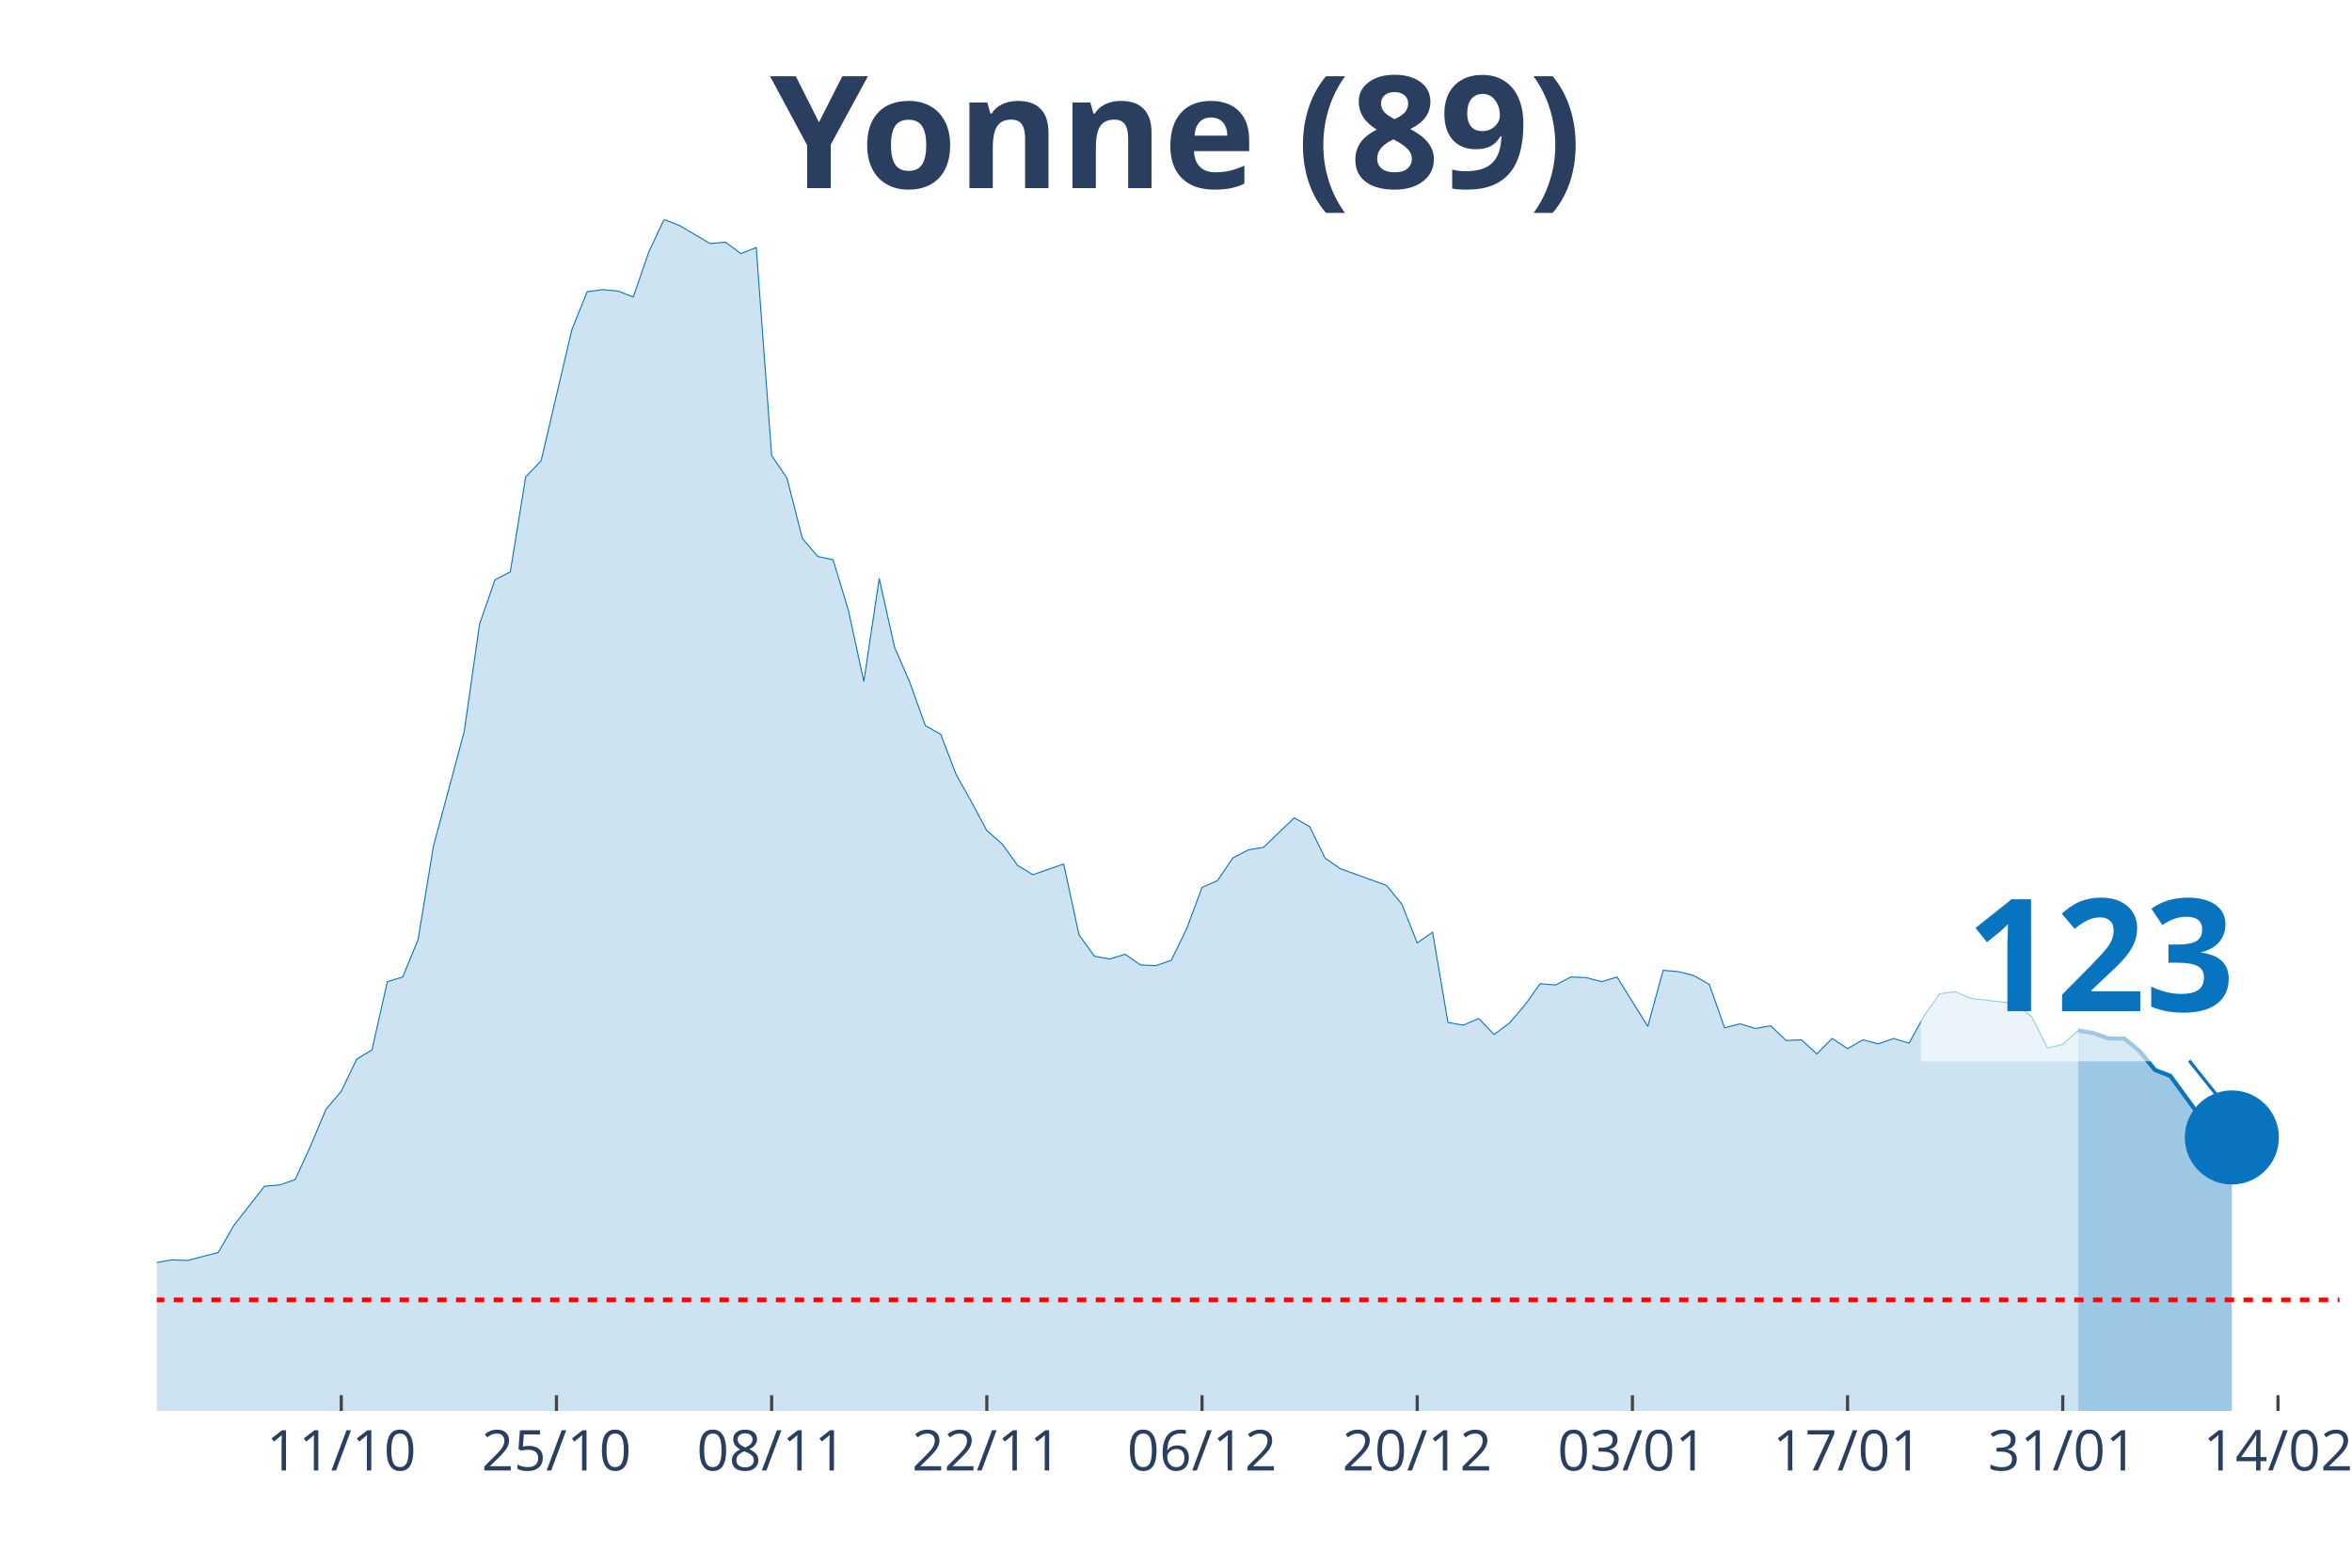
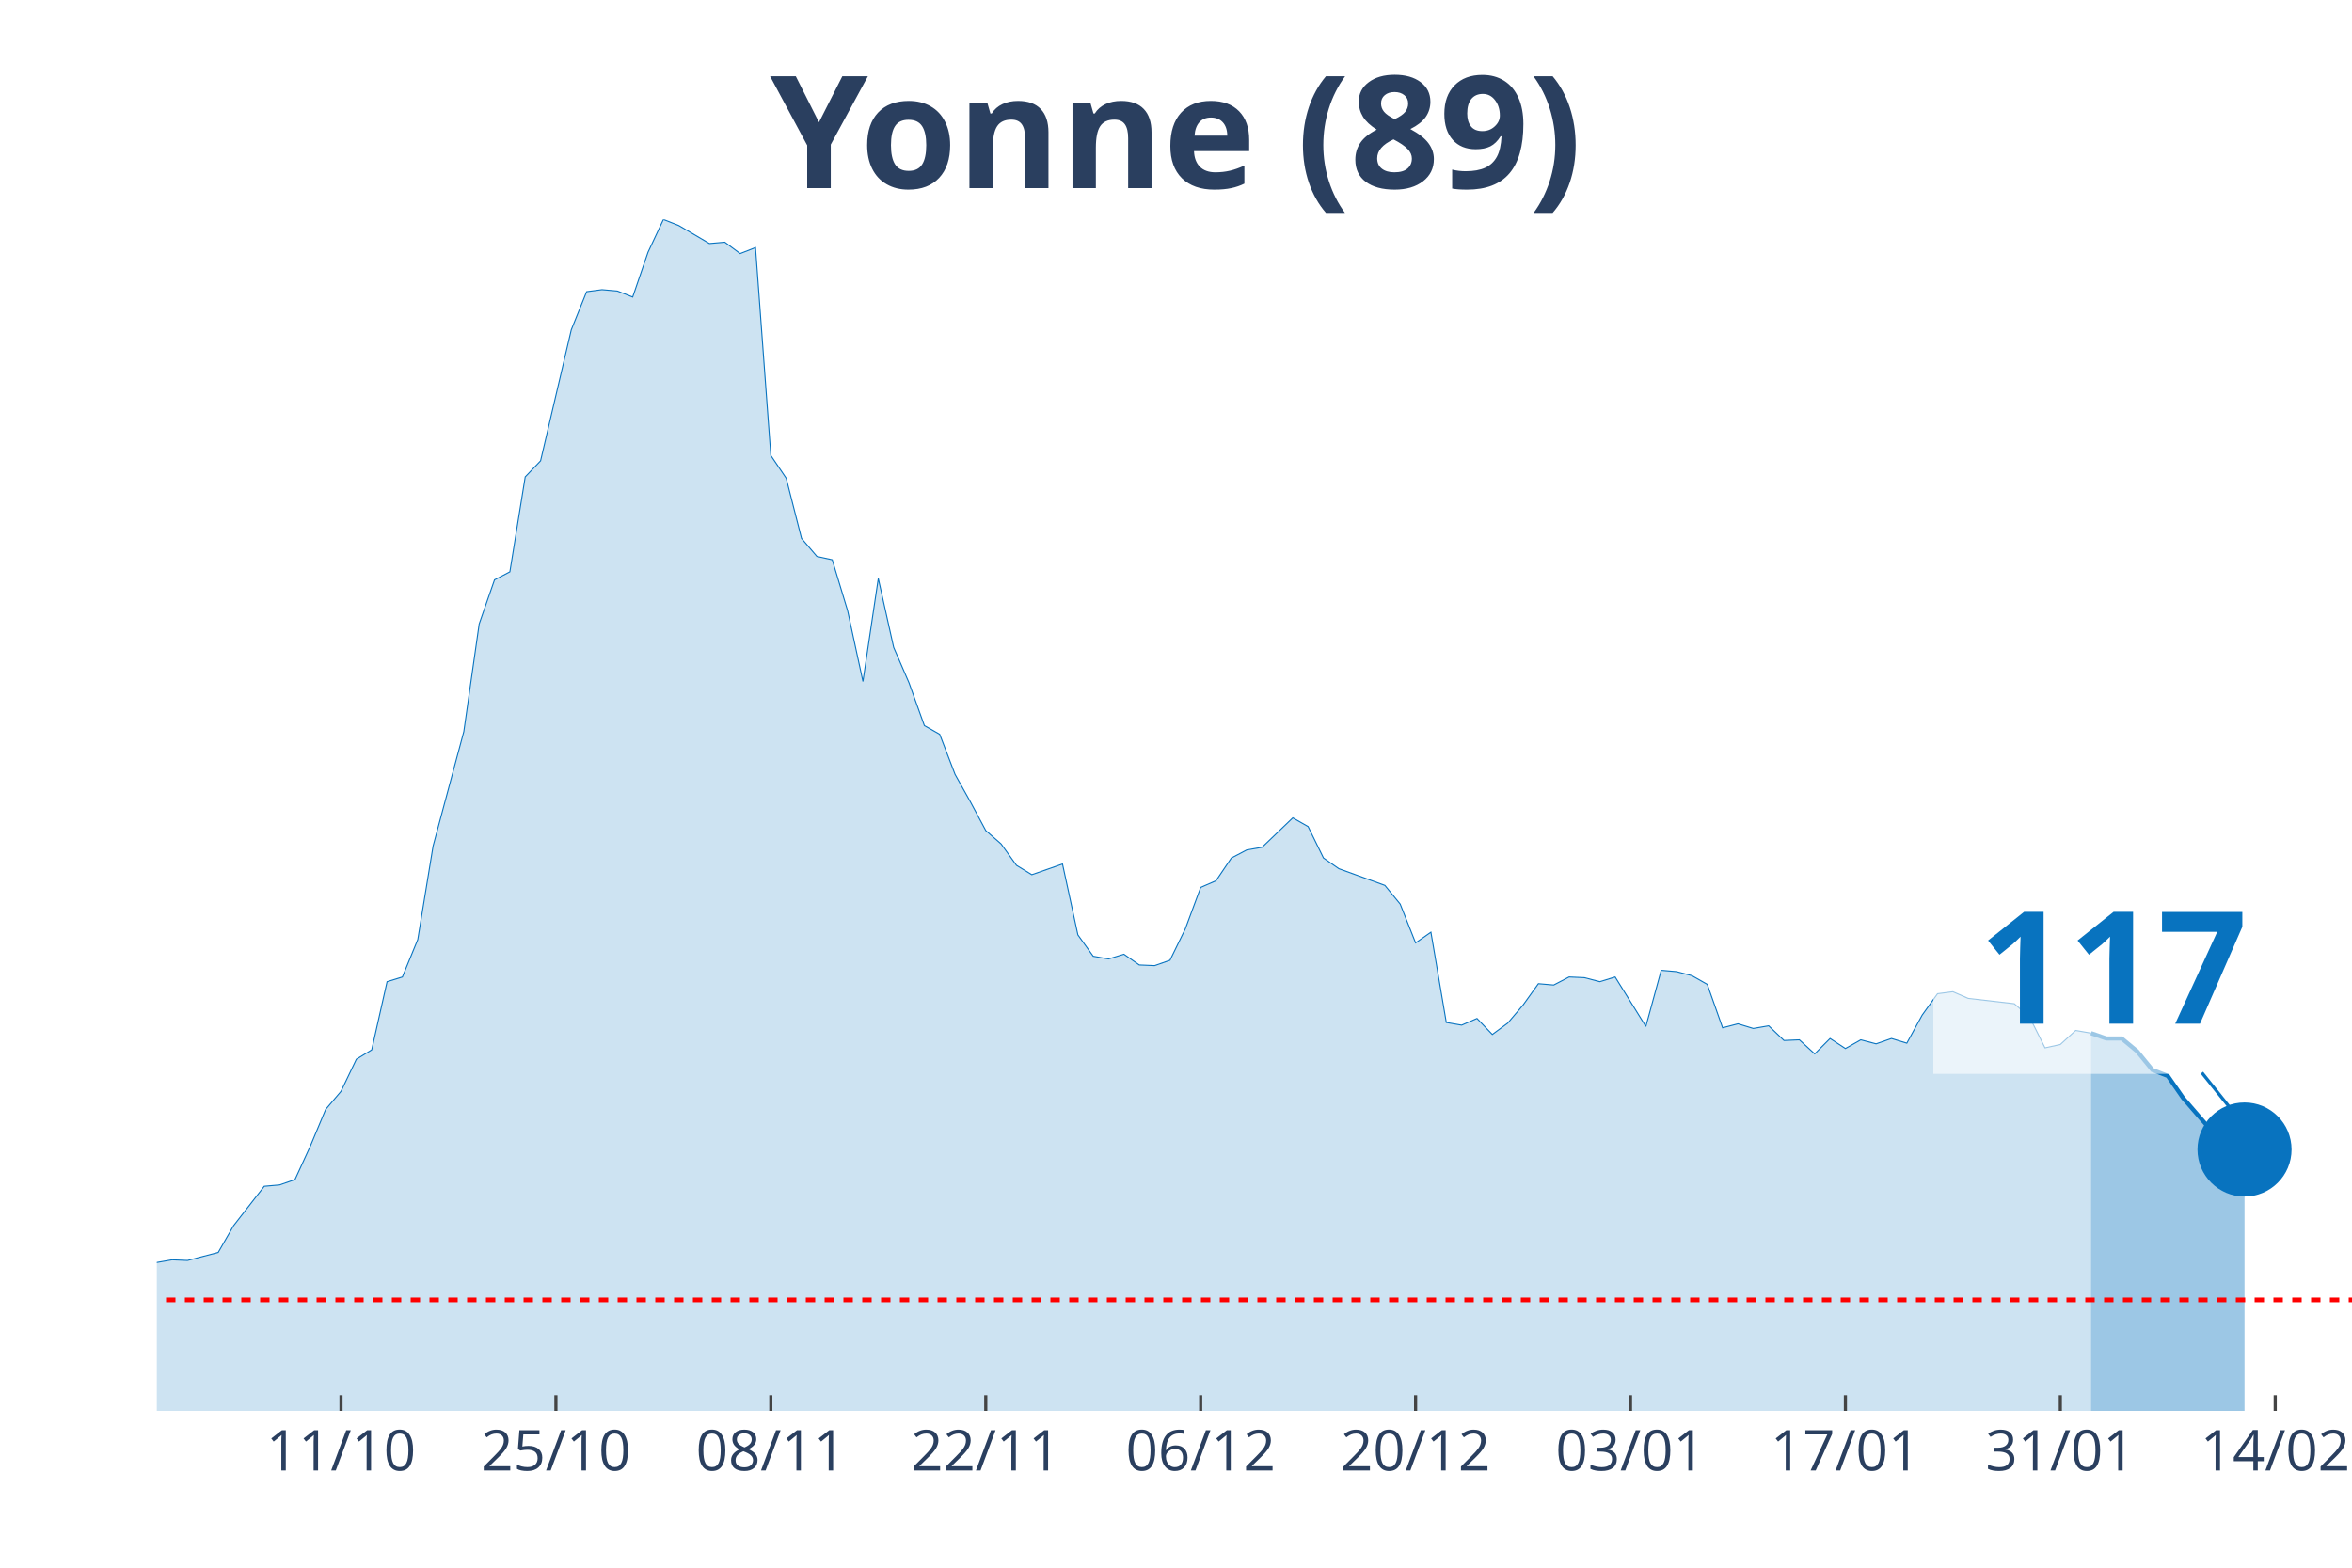
<svg xmlns="http://www.w3.org/2000/svg" class="main-svg" width="1125" height="750" style="" viewBox="0 0 750 500">
  <rect x="0" y="0" width="750" height="500" style="fill: rgb(0, 0, 0); fill-opacity: 0;" />
-   <defs id="defs-83e473">
+   <defs id="defs-413798">
    <g class="clips">
-       <clipPath id="clip83e473xyplot" class="plotclip">
-         <rect width="696" height="380" />
+       <clipPath id="clip413798xyplot" class="plotclip">
+         <rect width="700" height="380" />
      </clipPath>
-       <clipPath class="axesclip" id="clip83e473x">
-         <rect x="50" y="0" width="696" height="500" />
+       <clipPath class="axesclip" id="clip413798x">
+         <rect x="50" y="0" width="700" height="500" />
      </clipPath>
-       <clipPath class="axesclip" id="clip83e473y">
+       <clipPath class="axesclip" id="clip413798y">
        <rect x="0" y="70" width="750" height="380" />
      </clipPath>
-       <clipPath class="axesclip" id="clip83e473xy">
-         <rect x="50" y="70" width="696" height="380" />
+       <clipPath class="axesclip" id="clip413798xy">
+         <rect x="50" y="70" width="700" height="380" />
      </clipPath>
    </g>
    <g class="gradients" />
  </defs>
  <g class="bglayer">
-     <rect class="bg" x="50" y="70" width="696" height="380" style="fill: rgb(0, 0, 0); fill-opacity: 0; stroke-width: 0;" />
+     <rect class="bg" x="50" y="70" width="700" height="380" style="fill: rgb(0, 0, 0); fill-opacity: 0; stroke-width: 0;" />
  </g>
  <g class="layer-below">
    <g class="imagelayer" />
    <g class="shapelayer" />
  </g>
  <g class="cartesianlayer">
    <g class="subplot xy">
      <g class="layer-subplot">
        <g class="shapelayer" />
        <g class="imagelayer" />
      </g>
      <g class="gridlayer">
        <g class="x">
-           <path class="xgrid crisp" transform="translate(108.82,0)" d="M0,70v380" style="stroke: rgb(255, 255, 255); stroke-opacity: 1; stroke-width: 1px;" />
-           <path class="xgrid crisp" transform="translate(177.44,0)" d="M0,70v380" style="stroke: rgb(255, 255, 255); stroke-opacity: 1; stroke-width: 1px;" />
-           <path class="xgrid crisp" transform="translate(246.06,0)" d="M0,70v380" style="stroke: rgb(255, 255, 255); stroke-opacity: 1; stroke-width: 1px;" />
-           <path class="xgrid crisp" transform="translate(314.68,0)" d="M0,70v380" style="stroke: rgb(255, 255, 255); stroke-opacity: 1; stroke-width: 1px;" />
-           <path class="xgrid crisp" transform="translate(383.3,0)" d="M0,70v380" style="stroke: rgb(255, 255, 255); stroke-opacity: 1; stroke-width: 1px;" />
-           <path class="xgrid crisp" transform="translate(451.92,0)" d="M0,70v380" style="stroke: rgb(255, 255, 255); stroke-opacity: 1; stroke-width: 1px;" />
-           <path class="xgrid crisp" transform="translate(520.54,0)" d="M0,70v380" style="stroke: rgb(255, 255, 255); stroke-opacity: 1; stroke-width: 1px;" />
-           <path class="xgrid crisp" transform="translate(589.15,0)" d="M0,70v380" style="stroke: rgb(255, 255, 255); stroke-opacity: 1; stroke-width: 1px;" />
-           <path class="xgrid crisp" transform="translate(657.77,0)" d="M0,70v380" style="stroke: rgb(255, 255, 255); stroke-opacity: 1; stroke-width: 1px;" />
-           <path class="xgrid crisp" transform="translate(726.39,0)" d="M0,70v380" style="stroke: rgb(255, 255, 255); stroke-opacity: 1; stroke-width: 1px;" />
+           <path class="xgrid crisp" transform="translate(108.74,0)" d="M0,70v380" style="stroke: rgb(255, 255, 255); stroke-opacity: 1; stroke-width: 1px;" />
+           <path class="xgrid crisp" transform="translate(177.27,0)" d="M0,70v380" style="stroke: rgb(255, 255, 255); stroke-opacity: 1; stroke-width: 1px;" />
+           <path class="xgrid crisp" transform="translate(245.8,0)" d="M0,70v380" style="stroke: rgb(255, 255, 255); stroke-opacity: 1; stroke-width: 1px;" />
+           <path class="xgrid crisp" transform="translate(314.34,0)" d="M0,70v380" style="stroke: rgb(255, 255, 255); stroke-opacity: 1; stroke-width: 1px;" />
+           <path class="xgrid crisp" transform="translate(382.87,0)" d="M0,70v380" style="stroke: rgb(255, 255, 255); stroke-opacity: 1; stroke-width: 1px;" />
+           <path class="xgrid crisp" transform="translate(451.4,0)" d="M0,70v380" style="stroke: rgb(255, 255, 255); stroke-opacity: 1; stroke-width: 1px;" />
+           <path class="xgrid crisp" transform="translate(519.93,0)" d="M0,70v380" style="stroke: rgb(255, 255, 255); stroke-opacity: 1; stroke-width: 1px;" />
+           <path class="xgrid crisp" transform="translate(588.46,0)" d="M0,70v380" style="stroke: rgb(255, 255, 255); stroke-opacity: 1; stroke-width: 1px;" />
+           <path class="xgrid crisp" transform="translate(656.99,0)" d="M0,70v380" style="stroke: rgb(255, 255, 255); stroke-opacity: 1; stroke-width: 1px;" />
+           <path class="xgrid crisp" transform="translate(725.52,0)" d="M0,70v380" style="stroke: rgb(255, 255, 255); stroke-opacity: 1; stroke-width: 1px;" />
        </g>
        <g class="y" />
      </g>
      <g class="zerolinelayer" />
      <path class="xlines-below" />
      <path class="ylines-below" />
      <g class="overlines-below" />
      <g class="xaxislayer-below" />
      <g class="yaxislayer-below" />
      <g class="overaxes-below" />
-       <g class="plot" transform="translate(50, 70)" clip-path="url('#clip83e473xyplot')">
+       <g class="plot" transform="translate(50, 70)" clip-path="url('#clip413798xyplot')">
        <g class="scatterlayer mlayer">
-           <g class="trace scatter trace2712b7" style="stroke-miterlimit: 2;">
+           <g class="trace scatter trace0288a3" style="stroke-miterlimit: 2;">
            <g class="fills">
              <g>
-                 <path class="js-fill" d="M612.68,380L-666.59,380L-666.59,373.82L-612.68,378.51L-607.77,379.15L-323.49,376.16L-318.59,375.1L-284.28,375.74L-279.38,374.46L-225.46,373.82L-220.56,372.11L-210.76,371.04L-205.86,369.12L-186.25,363.58L-181.35,359.1L-166.65,355.48L-161.75,356.97L-156.85,352.92L-151.94,352.92L-147.04,355.69L-142.14,354.62L-132.34,358.89L-127.44,358.68L-122.54,362.09L-117.63,362.3L-107.83,359.74L-102.93,353.56L-98.03,350.57L-93.13,349.93L-78.42,339.7L-73.52,337.99L-68.62,337.78L-63.72,336.07L-58.82,336.71L-53.92,334.37L-49.01,324.13L-44.11,322.21L-39.21,320.51L-34.31,324.34L-19.61,324.13L-14.7,332.66L-9.8,333.3L-4.9,337.35L0,332.66L4.9,331.81L9.8,332.02L14.7,330.74L19.61,329.46L24.51,320.93L34.31,308.35L39.21,307.92L44.11,306.22L49.01,295.56L53.92,283.83L58.82,278.07L63.72,267.83L68.62,264.85L73.52,243.1L78.42,241.6L83.32,229.66L88.23,199.81L98.03,163.34L102.93,129.01L107.83,114.94L112.73,112.38L117.63,82.1L122.54,76.98L132.34,35.19L137.24,23.03L142.14,22.39L147.04,22.82L151.94,24.74L156.85,10.45L161.75,0L166.65,1.92L176.45,7.68L181.35,7.25L186.25,10.88L191.15,8.96L196.06,75.27L200.96,82.53L205.86,101.72L210.76,107.47L215.66,108.54L220.56,124.75L225.46,147.35L230.37,114.51L235.27,136.48L240.17,147.78L245.07,161.43L249.97,164.2L254.87,176.99L259.77,185.74L264.68,194.9L269.58,199.17L274.48,205.99L279.38,208.98L289.18,205.57L294.08,228.17L298.99,234.99L303.89,235.85L308.79,234.35L313.69,237.77L318.59,237.98L323.49,236.27L328.39,226.25L333.3,213.03L338.2,210.9L343.1,203.65L348,201.09L352.9,200.24L362.7,190.85L367.61,193.63L372.51,203.65L377.41,207.06L392.11,212.39L397.01,218.36L401.92,230.73L406.82,227.32L411.72,256.11L416.62,256.96L421.52,254.83L426.42,259.94L431.32,256.32L436.23,250.56L441.13,243.74L446.03,244.16L450.93,241.6L455.83,241.82L460.73,243.1L465.63,241.6L475.44,257.38L480.34,239.47L485.24,239.9L490.14,241.18L495.04,243.95L499.94,257.81L504.85,256.53L509.75,258.02L514.65,257.17L519.55,261.86L524.45,261.65L529.35,266.13L534.25,261.22L539.15,264.42L544.06,261.65L548.96,262.93L553.86,261.22L558.76,262.72L563.66,253.76L568.56,246.94L573.46,246.3L578.37,248.43L593.07,250.13L597.97,254.4L602.87,264.21L607.77,263.14L612.68,258.66" style="fill: rgb(8, 115, 191); fill-opacity: 0.2; stroke-width: 0;" />
+                 <path class="js-fill" d="M616.78,380L-665.73,380L-665.73,373.82L-611.89,378.51L-606.99,379.15L-323.08,376.16L-318.18,375.1L-288.81,375.95L-283.92,375.74L-269.23,374.67L-264.34,374.67L-230.07,375.1L-225.17,373.82L-200.7,368.06L-195.8,366.57L-166.43,355.48L-161.54,356.97L-156.64,352.92L-151.75,352.92L-146.85,355.69L-141.96,354.62L-132.17,358.89L-127.27,358.68L-122.38,362.09L-117.48,362.3L-107.69,359.74L-102.8,353.56L-97.9,350.57L-93.01,349.93L-78.32,339.7L-73.43,337.99L-68.53,337.78L-63.64,336.07L-58.74,336.71L-53.85,334.37L-48.95,324.13L-44.06,322.21L-39.16,320.51L-34.27,324.34L-19.58,324.13L-14.69,332.66L-9.79,333.3L-4.9,337.35L0,332.66L4.9,331.81L9.79,332.02L14.69,330.74L19.58,329.46L24.48,320.93L34.27,308.35L39.16,307.92L44.06,306.22L48.95,295.56L53.85,283.83L58.74,278.07L63.64,267.83L68.53,264.85L73.43,243.1L78.32,241.6L83.22,229.66L88.11,199.81L97.9,163.34L102.8,129.01L107.69,114.94L112.59,112.38L117.48,82.1L122.38,76.98L132.17,35.19L137.06,23.03L141.96,22.39L146.85,22.82L151.75,24.74L156.64,10.45L161.54,0L166.43,1.92L176.22,7.68L181.12,7.25L186.01,10.88L190.91,8.96L195.8,75.27L200.7,82.53L205.59,101.72L210.49,107.47L215.38,108.54L220.28,124.75L225.17,147.35L230.07,114.51L234.97,136.48L239.86,147.78L244.76,161.43L249.65,164.2L254.55,176.99L259.44,185.74L264.34,194.9L269.23,199.17L274.13,205.99L279.02,208.98L288.81,205.57L293.71,228.17L298.6,234.99L303.5,235.85L308.39,234.35L313.29,237.77L318.18,237.98L323.08,236.27L327.97,226.25L332.87,213.03L337.76,210.9L342.66,203.65L347.55,201.09L352.45,200.24L362.24,190.85L367.13,193.63L372.03,203.65L376.92,207.06L391.61,212.39L396.5,218.36L401.4,230.73L406.29,227.32L411.19,256.11L416.08,256.96L420.98,254.83L425.87,259.94L430.77,256.32L435.66,250.56L440.56,243.74L445.45,244.16L450.35,241.6L455.24,241.82L460.14,243.1L465.03,241.6L474.83,257.38L479.72,239.47L484.62,239.9L489.51,241.18L494.41,243.95L499.3,257.81L504.2,256.53L509.09,258.02L513.99,257.17L518.88,261.86L523.78,261.65L528.67,266.13L533.57,261.22L538.46,264.42L543.36,261.65L548.25,262.93L553.15,261.22L558.04,262.72L562.94,253.76L567.83,246.94L572.73,246.3L577.62,248.43L592.31,250.13L597.2,254.4L602.1,264.21L606.99,263.14L611.89,258.66L616.78,259.52" style="fill: rgb(8, 115, 191); fill-opacity: 0.2; stroke-width: 0;" />
              </g>
            </g>
            <g class="errorbars" />
            <g class="lines">
-               <path class="js-line" d="M-666.59,373.82L-612.68,378.51L-607.77,379.15L-323.49,376.16L-318.59,375.1L-284.28,375.74L-279.38,374.46L-225.46,373.82L-220.56,372.11L-210.76,371.04L-205.86,369.12L-186.25,363.58L-181.35,359.1L-166.65,355.48L-161.75,356.97L-156.85,352.92L-151.94,352.92L-147.04,355.69L-142.14,354.62L-132.34,358.89L-127.44,358.68L-122.54,362.09L-117.63,362.3L-107.83,359.74L-102.93,353.56L-98.03,350.57L-93.13,349.93L-78.42,339.7L-73.52,337.99L-68.62,337.78L-63.72,336.07L-58.82,336.71L-53.92,334.37L-49.01,324.13L-44.11,322.21L-39.21,320.51L-34.31,324.34L-19.61,324.13L-14.7,332.66L-9.8,333.3L-4.9,337.35L0,332.66L4.9,331.81L9.8,332.02L14.7,330.74L19.61,329.46L24.51,320.93L34.31,308.35L39.21,307.92L44.11,306.22L49.01,295.56L53.92,283.83L58.82,278.07L63.72,267.83L68.62,264.85L73.52,243.1L78.42,241.6L83.32,229.66L88.23,199.81L98.03,163.34L102.93,129.01L107.83,114.94L112.73,112.38L117.63,82.1L122.54,76.98L132.34,35.19L137.24,23.03L142.14,22.39L147.04,22.82L151.94,24.74L156.85,10.45L161.75,0L166.65,1.92L176.45,7.68L181.35,7.25L186.25,10.88L191.15,8.96L196.06,75.27L200.96,82.53L205.86,101.72L210.76,107.47L215.66,108.54L220.56,124.75L225.46,147.35L230.37,114.51L235.27,136.48L240.17,147.78L245.07,161.43L249.97,164.2L254.87,176.99L259.77,185.74L264.68,194.9L269.58,199.17L274.48,205.99L279.38,208.98L289.18,205.57L294.08,228.17L298.99,234.99L303.89,235.85L308.79,234.35L313.69,237.77L318.59,237.98L323.49,236.27L328.39,226.25L333.3,213.03L338.2,210.9L343.1,203.65L348,201.09L352.9,200.24L362.7,190.85L367.61,193.63L372.51,203.65L377.41,207.06L392.11,212.39L397.01,218.36L401.92,230.73L406.82,227.32L411.72,256.11L416.62,256.96L421.52,254.83L426.42,259.94L431.32,256.32L436.23,250.56L441.13,243.74L446.03,244.16L450.93,241.6L455.83,241.82L460.73,243.1L465.63,241.6L475.44,257.38L480.34,239.47L485.24,239.9L490.14,241.18L495.04,243.95L499.94,257.81L504.85,256.53L509.75,258.02L514.65,257.17L519.55,261.86L524.45,261.65L529.35,266.13L534.25,261.22L539.15,264.42L544.06,261.65L548.96,262.93L553.86,261.22L558.76,262.72L563.66,253.76L568.56,246.94L573.46,246.3L578.37,248.43L593.07,250.13L597.97,254.4L602.87,264.21L607.77,263.14L612.68,258.66" style="vector-effect: non-scaling-stroke; fill: none; stroke: rgb(8, 115, 191); stroke-opacity: 1; stroke-width: 0.5px; opacity: 1;" />
+               <path class="js-line" d="M-665.73,373.82L-611.89,378.51L-606.99,379.15L-323.08,376.16L-318.18,375.1L-288.81,375.95L-283.92,375.74L-269.23,374.67L-264.34,374.67L-230.07,375.1L-225.17,373.82L-200.7,368.06L-195.8,366.57L-166.43,355.48L-161.54,356.97L-156.64,352.92L-151.75,352.92L-146.85,355.69L-141.96,354.62L-132.17,358.89L-127.27,358.68L-122.38,362.09L-117.48,362.3L-107.69,359.74L-102.8,353.56L-97.9,350.57L-93.01,349.93L-78.32,339.7L-73.43,337.99L-68.53,337.78L-63.64,336.07L-58.74,336.71L-53.85,334.37L-48.95,324.13L-44.06,322.21L-39.16,320.51L-34.27,324.34L-19.58,324.13L-14.69,332.66L-9.79,333.3L-4.9,337.35L0,332.66L4.9,331.81L9.79,332.02L14.69,330.74L19.58,329.46L24.48,320.93L34.27,308.35L39.16,307.92L44.06,306.22L48.95,295.56L53.85,283.83L58.74,278.07L63.64,267.83L68.53,264.85L73.43,243.1L78.32,241.6L83.22,229.66L88.11,199.81L97.9,163.34L102.8,129.01L107.69,114.94L112.59,112.38L117.48,82.1L122.38,76.98L132.17,35.19L137.06,23.03L141.96,22.39L146.85,22.82L151.75,24.74L156.64,10.45L161.54,0L166.43,1.92L176.22,7.68L181.12,7.25L186.01,10.88L190.91,8.96L195.8,75.27L200.7,82.53L205.59,101.72L210.49,107.47L215.38,108.54L220.28,124.75L225.17,147.35L230.07,114.51L234.97,136.48L239.86,147.78L244.76,161.43L249.65,164.2L254.55,176.99L259.44,185.74L264.34,194.9L269.23,199.17L274.13,205.99L279.02,208.98L288.81,205.57L293.71,228.17L298.6,234.99L303.5,235.85L308.39,234.35L313.29,237.77L318.18,237.98L323.08,236.27L327.97,226.25L332.87,213.03L337.76,210.9L342.66,203.65L347.55,201.09L352.45,200.24L362.24,190.85L367.13,193.63L372.03,203.65L376.92,207.06L391.61,212.39L396.5,218.36L401.4,230.73L406.29,227.32L411.19,256.11L416.08,256.96L420.98,254.83L425.87,259.94L430.77,256.32L435.66,250.56L440.56,243.74L445.45,244.16L450.35,241.6L455.24,241.82L460.14,243.1L465.03,241.6L474.83,257.38L479.72,239.47L484.62,239.9L489.51,241.18L494.41,243.95L499.3,257.81L504.2,256.53L509.09,258.02L513.99,257.17L518.88,261.86L523.78,261.65L528.67,266.13L533.57,261.22L538.46,264.42L543.36,261.65L548.25,262.93L553.15,261.22L558.04,262.72L562.94,253.76L567.83,246.94L572.73,246.3L577.62,248.43L592.31,250.13L597.2,254.4L602.1,264.21L606.99,263.14L611.89,258.66L616.78,259.52" style="vector-effect: non-scaling-stroke; fill: none; stroke: rgb(8, 115, 191); stroke-opacity: 1; stroke-width: 0.5px; opacity: 1;" />
            </g>
            <g class="points" />
            <g class="text" />
          </g>
-           <g class="trace scatter traceb98c87" style="stroke-miterlimit: 2;">
+           <g class="trace scatter trace52b7c6" style="stroke-miterlimit: 2;">
            <g class="fills">
              <g>
-                 <path class="js-fill" d="M661.69,380L612.68,380L612.68,258.66L617.58,259.52L622.48,261.22L627.38,261.22L632.28,265.27L637.18,271.25L642.08,273.16L651.89,286.6L656.79,291.93L661.69,292.78" style="fill: rgb(8, 115, 191); fill-opacity: 0.4; stroke-width: 0;" />
+                 <path class="js-fill" d="M665.73,380L616.78,380L616.78,259.52L621.68,261.22L626.57,261.22L631.47,265.27L636.36,271.25L641.26,273.16L646.15,280.2L655.94,291.5L660.84,292.36L665.73,296.62" style="fill: rgb(8, 115, 191); fill-opacity: 0.4; stroke-width: 0;" />
              </g>
            </g>
            <g class="errorbars" />
            <g class="lines">
-               <path class="js-line" d="M612.68,258.66L617.58,259.52L622.48,261.22L627.38,261.22L632.28,265.27L637.18,271.25L642.08,273.16L651.89,286.6L656.79,291.93L661.69,292.78" style="vector-effect: non-scaling-stroke; fill: none; stroke: rgb(8, 115, 191); stroke-opacity: 1; stroke-width: 2px; opacity: 1;" />
+               <path class="js-line" d="M616.78,259.52L621.68,261.22L626.57,261.22L631.47,265.27L636.36,271.25L641.26,273.16L646.15,280.2L655.94,291.5L660.84,292.36L665.73,296.62" style="vector-effect: non-scaling-stroke; fill: none; stroke: rgb(8, 115, 191); stroke-opacity: 1; stroke-width: 2px; opacity: 1;" />
            </g>
            <g class="points" />
            <g class="text" />
          </g>
-           <g class="trace scatter trace514f0c" style="stroke-miterlimit: 2; opacity: 1;">
+           <g class="trace scatter tracef9988f" style="stroke-miterlimit: 2; opacity: 1;">
            <g class="fills" />
            <g class="errorbars" />
            <g class="lines" />
            <g class="points">
-               <path class="point" transform="translate(661.69,292.78)" d="M15,0A15,15 0 1,1 0,-15A15,15 0 0,1 15,0Z" style="opacity: 1; stroke-width: 0px; fill: rgb(8, 115, 191); fill-opacity: 1;" />
+               <path class="point" transform="translate(665.73,296.62)" d="M15,0A15,15 0 1,1 0,-15A15,15 0 0,1 15,0Z" style="opacity: 1; stroke-width: 0px; fill: rgb(8, 115, 191); fill-opacity: 1;" />
            </g>
            <g class="text" />
          </g>
        </g>
      </g>
      <g class="overplot" />
      <path class="xlines-above crisp" style="fill: none; stroke-width: 1px; stroke: rgb(0, 0, 0); stroke-opacity: 0;" d="" />
      <path class="ylines-above crisp" style="fill: none;" d="M0,0" />
      <g class="overlines-above" />
      <g class="xaxislayer-above">
-         <path class="xtick ticks crisp" d="M0,450v-5" transform="translate(108.82,0)" style="stroke: rgb(68, 68, 68); stroke-opacity: 1; stroke-width: 1px;" />
-         <path class="xtick ticks crisp" d="M0,450v-5" transform="translate(177.44,0)" style="stroke: rgb(68, 68, 68); stroke-opacity: 1; stroke-width: 1px;" />
-         <path class="xtick ticks crisp" d="M0,450v-5" transform="translate(246.06,0)" style="stroke: rgb(68, 68, 68); stroke-opacity: 1; stroke-width: 1px;" />
-         <path class="xtick ticks crisp" d="M0,450v-5" transform="translate(314.68,0)" style="stroke: rgb(68, 68, 68); stroke-opacity: 1; stroke-width: 1px;" />
-         <path class="xtick ticks crisp" d="M0,450v-5" transform="translate(383.3,0)" style="stroke: rgb(68, 68, 68); stroke-opacity: 1; stroke-width: 1px;" />
-         <path class="xtick ticks crisp" d="M0,450v-5" transform="translate(451.92,0)" style="stroke: rgb(68, 68, 68); stroke-opacity: 1; stroke-width: 1px;" />
-         <path class="xtick ticks crisp" d="M0,450v-5" transform="translate(520.54,0)" style="stroke: rgb(68, 68, 68); stroke-opacity: 1; stroke-width: 1px;" />
-         <path class="xtick ticks crisp" d="M0,450v-5" transform="translate(589.15,0)" style="stroke: rgb(68, 68, 68); stroke-opacity: 1; stroke-width: 1px;" />
-         <path class="xtick ticks crisp" d="M0,450v-5" transform="translate(657.77,0)" style="stroke: rgb(68, 68, 68); stroke-opacity: 1; stroke-width: 1px;" />
-         <path class="xtick ticks crisp" d="M0,450v-5" transform="translate(726.39,0)" style="stroke: rgb(68, 68, 68); stroke-opacity: 1; stroke-width: 1px;" />
+         <path class="xtick ticks crisp" d="M0,450v-5" transform="translate(108.74,0)" style="stroke: rgb(68, 68, 68); stroke-opacity: 1; stroke-width: 1px;" />
+         <path class="xtick ticks crisp" d="M0,450v-5" transform="translate(177.27,0)" style="stroke: rgb(68, 68, 68); stroke-opacity: 1; stroke-width: 1px;" />
+         <path class="xtick ticks crisp" d="M0,450v-5" transform="translate(245.8,0)" style="stroke: rgb(68, 68, 68); stroke-opacity: 1; stroke-width: 1px;" />
+         <path class="xtick ticks crisp" d="M0,450v-5" transform="translate(314.34,0)" style="stroke: rgb(68, 68, 68); stroke-opacity: 1; stroke-width: 1px;" />
+         <path class="xtick ticks crisp" d="M0,450v-5" transform="translate(382.87,0)" style="stroke: rgb(68, 68, 68); stroke-opacity: 1; stroke-width: 1px;" />
+         <path class="xtick ticks crisp" d="M0,450v-5" transform="translate(451.4,0)" style="stroke: rgb(68, 68, 68); stroke-opacity: 1; stroke-width: 1px;" />
+         <path class="xtick ticks crisp" d="M0,450v-5" transform="translate(519.93,0)" style="stroke: rgb(68, 68, 68); stroke-opacity: 1; stroke-width: 1px;" />
+         <path class="xtick ticks crisp" d="M0,450v-5" transform="translate(588.46,0)" style="stroke: rgb(68, 68, 68); stroke-opacity: 1; stroke-width: 1px;" />
+         <path class="xtick ticks crisp" d="M0,450v-5" transform="translate(656.99,0)" style="stroke: rgb(68, 68, 68); stroke-opacity: 1; stroke-width: 1px;" />
+         <path class="xtick ticks crisp" d="M0,450v-5" transform="translate(725.52,0)" style="stroke: rgb(68, 68, 68); stroke-opacity: 1; stroke-width: 1px;" />
        <g class="xtick">
-           <text text-anchor="middle" x="0" y="469" transform="translate(108.82,0)" style="font-family: 'Open Sans', verdana, arial, sans-serif; font-size: 18px; fill: rgb(42, 63, 95); fill-opacity: 1; white-space: pre;">11/10</text>
+           <text text-anchor="middle" x="0" y="469" transform="translate(108.74,0)" style="font-family: 'Open Sans', verdana, arial, sans-serif; font-size: 18px; fill: rgb(42, 63, 95); fill-opacity: 1; white-space: pre;">11/10</text>
        </g>
        <g class="xtick">
-           <text text-anchor="middle" x="0" y="469" transform="translate(177.44,0)" style="font-family: 'Open Sans', verdana, arial, sans-serif; font-size: 18px; fill: rgb(42, 63, 95); fill-opacity: 1; white-space: pre;">25/10</text>
+           <text text-anchor="middle" x="0" y="469" transform="translate(177.27,0)" style="font-family: 'Open Sans', verdana, arial, sans-serif; font-size: 18px; fill: rgb(42, 63, 95); fill-opacity: 1; white-space: pre;">25/10</text>
        </g>
        <g class="xtick">
-           <text text-anchor="middle" x="0" y="469" transform="translate(246.06,0)" style="font-family: 'Open Sans', verdana, arial, sans-serif; font-size: 18px; fill: rgb(42, 63, 95); fill-opacity: 1; white-space: pre;">08/11</text>
+           <text text-anchor="middle" x="0" y="469" transform="translate(245.8,0)" style="font-family: 'Open Sans', verdana, arial, sans-serif; font-size: 18px; fill: rgb(42, 63, 95); fill-opacity: 1; white-space: pre;">08/11</text>
        </g>
        <g class="xtick">
-           <text text-anchor="middle" x="0" y="469" transform="translate(314.68,0)" style="font-family: 'Open Sans', verdana, arial, sans-serif; font-size: 18px; fill: rgb(42, 63, 95); fill-opacity: 1; white-space: pre;">22/11</text>
+           <text text-anchor="middle" x="0" y="469" transform="translate(314.34,0)" style="font-family: 'Open Sans', verdana, arial, sans-serif; font-size: 18px; fill: rgb(42, 63, 95); fill-opacity: 1; white-space: pre;">22/11</text>
        </g>
        <g class="xtick">
-           <text text-anchor="middle" x="0" y="469" transform="translate(383.3,0)" style="font-family: 'Open Sans', verdana, arial, sans-serif; font-size: 18px; fill: rgb(42, 63, 95); fill-opacity: 1; white-space: pre;">06/12</text>
+           <text text-anchor="middle" x="0" y="469" transform="translate(382.87,0)" style="font-family: 'Open Sans', verdana, arial, sans-serif; font-size: 18px; fill: rgb(42, 63, 95); fill-opacity: 1; white-space: pre;">06/12</text>
        </g>
        <g class="xtick">
-           <text text-anchor="middle" x="0" y="469" transform="translate(451.92,0)" style="font-family: 'Open Sans', verdana, arial, sans-serif; font-size: 18px; fill: rgb(42, 63, 95); fill-opacity: 1; white-space: pre;">20/12</text>
+           <text text-anchor="middle" x="0" y="469" transform="translate(451.4,0)" style="font-family: 'Open Sans', verdana, arial, sans-serif; font-size: 18px; fill: rgb(42, 63, 95); fill-opacity: 1; white-space: pre;">20/12</text>
        </g>
        <g class="xtick">
-           <text text-anchor="middle" x="0" y="469" transform="translate(520.54,0)" style="font-family: 'Open Sans', verdana, arial, sans-serif; font-size: 18px; fill: rgb(42, 63, 95); fill-opacity: 1; white-space: pre;">03/01</text>
+           <text text-anchor="middle" x="0" y="469" transform="translate(519.93,0)" style="font-family: 'Open Sans', verdana, arial, sans-serif; font-size: 18px; fill: rgb(42, 63, 95); fill-opacity: 1; white-space: pre;">03/01</text>
        </g>
        <g class="xtick">
-           <text text-anchor="middle" x="0" y="469" transform="translate(589.15,0)" style="font-family: 'Open Sans', verdana, arial, sans-serif; font-size: 18px; fill: rgb(42, 63, 95); fill-opacity: 1; white-space: pre;">17/01</text>
+           <text text-anchor="middle" x="0" y="469" transform="translate(588.46,0)" style="font-family: 'Open Sans', verdana, arial, sans-serif; font-size: 18px; fill: rgb(42, 63, 95); fill-opacity: 1; white-space: pre;">17/01</text>
        </g>
        <g class="xtick">
-           <text text-anchor="middle" x="0" y="469" transform="translate(657.77,0)" style="font-family: 'Open Sans', verdana, arial, sans-serif; font-size: 18px; fill: rgb(42, 63, 95); fill-opacity: 1; white-space: pre;">31/01</text>
+           <text text-anchor="middle" x="0" y="469" transform="translate(656.99,0)" style="font-family: 'Open Sans', verdana, arial, sans-serif; font-size: 18px; fill: rgb(42, 63, 95); fill-opacity: 1; white-space: pre;">31/01</text>
        </g>
        <g class="xtick">
-           <text text-anchor="middle" x="0" y="469" transform="translate(726.39,0)" style="font-family: 'Open Sans', verdana, arial, sans-serif; font-size: 18px; fill: rgb(42, 63, 95); fill-opacity: 1; white-space: pre;">14/02</text>
+           <text text-anchor="middle" x="0" y="469" transform="translate(725.52,0)" style="font-family: 'Open Sans', verdana, arial, sans-serif; font-size: 18px; fill: rgb(42, 63, 95); fill-opacity: 1; white-space: pre;">14/02</text>
        </g>
      </g>
      <g class="yaxislayer-above" />
      <g class="overaxes-above" />
    </g>
  </g>
  <g class="polarlayer" />
  <g class="ternarylayer" />
  <g class="geolayer" />
  <g class="funnelarealayer" />
  <g class="pielayer" />
  <g class="treemaplayer" />
  <g class="sunburstlayer" />
  <g class="glimages" />
-   <defs id="topdefs-83e473">
+   <defs id="topdefs-413798">
    <g class="clips" />
  </defs>
  <g class="layer-above">
    <g class="imagelayer" />
    <g class="shapelayer">
-       <path data-index="0" fill-rule="evenodd" d="M-2704.59,414.59L878.34,414.59" clip-path="url('#clip83e473xy')" style="opacity: 1; stroke: rgb(255, 0, 0); stroke-opacity: 1; fill: rgb(0, 0, 0); fill-opacity: 0; stroke-dasharray: 3px, 3px; stroke-width: 1.5px;" />
+       <path data-index="0" fill-rule="evenodd" d="M-2701.05,414.59L877.27,414.59" clip-path="url('#clip413798xy')" style="opacity: 1; stroke: rgb(255, 0, 0); stroke-opacity: 1; fill: rgb(0, 0, 0); fill-opacity: 0; stroke-dasharray: 3px, 3px; stroke-width: 1.5px;" />
    </g>
  </g>
  <g class="infolayer">
    <g class="g-gtitle">
      <text class="gtitle" x="375" y="25" text-anchor="middle" dy="0.7em" style="font-family: 'Open Sans', verdana, arial, sans-serif; font-size: 50px; fill: rgb(42, 63, 95); opacity: 1; font-weight: normal; white-space: pre;">
        <tspan style="font-weight:bold">Yonne (89)</tspan>
      </text>
    </g>
    <g class="g-xtitle" />
    <g class="annotation" data-index="0" style="opacity: 1;">
-       <g class="annotation-text-g" transform="rotate(0,669.69,302.78)">
-         <g class="cursor-pointer" transform="translate(612, 267)">
+       <g class="annotation-text-g" transform="rotate(0,673.73,306.62)">
+         <g class="cursor-pointer" transform="translate(616, 271)">
          <rect class="bg" x="0.5" y="0.5" width="115" height="71" style="stroke-width: 1px; stroke: rgb(0, 0, 0); stroke-opacity: 0; fill: rgb(255, 255, 255); fill-opacity: 0.6;" />
          <text class="annotation-text" text-anchor="middle" x="57.812" y="55.5" style="font-family: 'Open Sans', verdana, arial, sans-serif; font-size: 50px; fill: rgb(8, 115, 191); fill-opacity: 1; white-space: pre;">
-             <tspan style="font-weight:bold">123 </tspan>
+             <tspan style="font-weight:bold">117 </tspan>
          </text>
        </g>
      </g>
      <g class="annotation-arrow-g" style="opacity: 1;">
-         <path d="M698.09,338.28L709.69,352.78" style="stroke-width: 1px; stroke: rgb(8, 115, 191); stroke-opacity: 1; stroke-dasharray: 0px, 0px, 18.569px, 18.569px;" />
+         <path d="M702.13,342.12L713.73,356.62" style="stroke-width: 1px; stroke: rgb(8, 115, 191); stroke-opacity: 1; stroke-dasharray: 0px, 0px, 18.569px, 18.569px;" />
      </g>
    </g>
  </g>
</svg>
